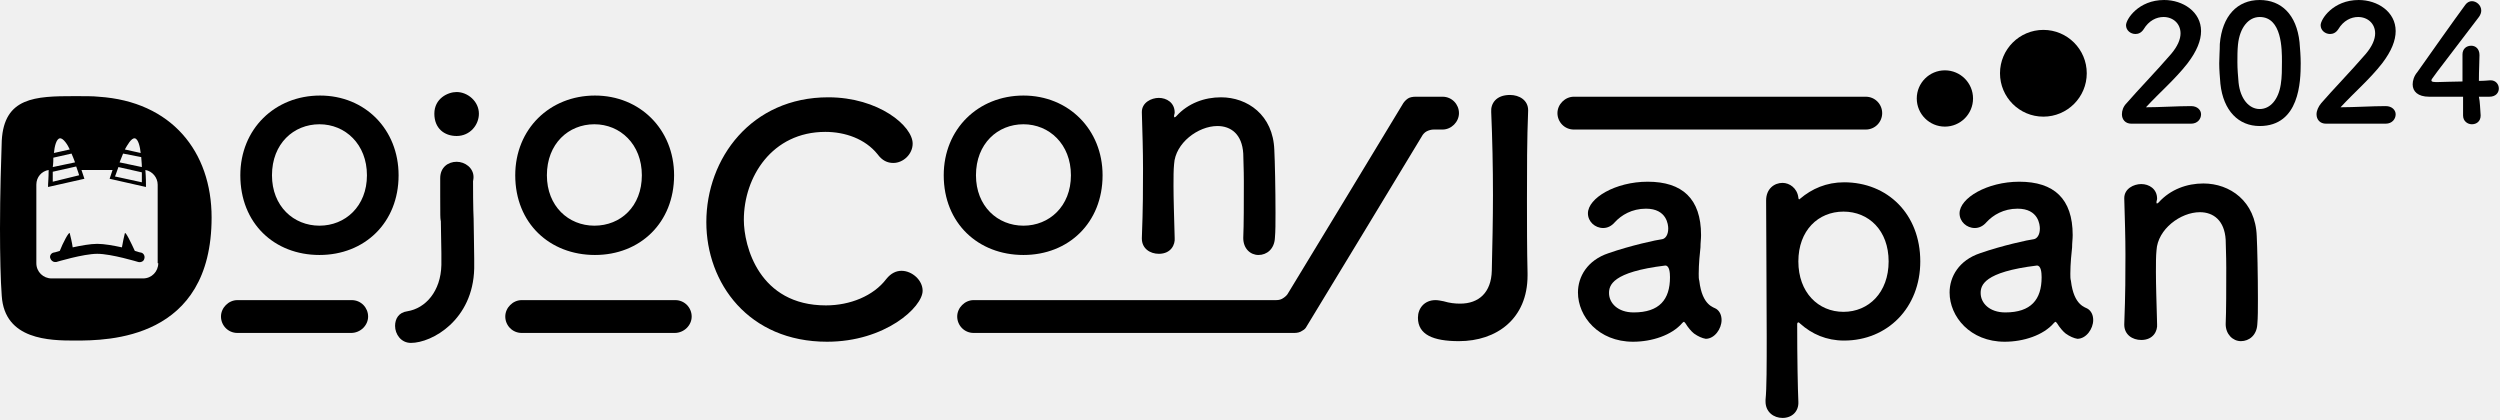
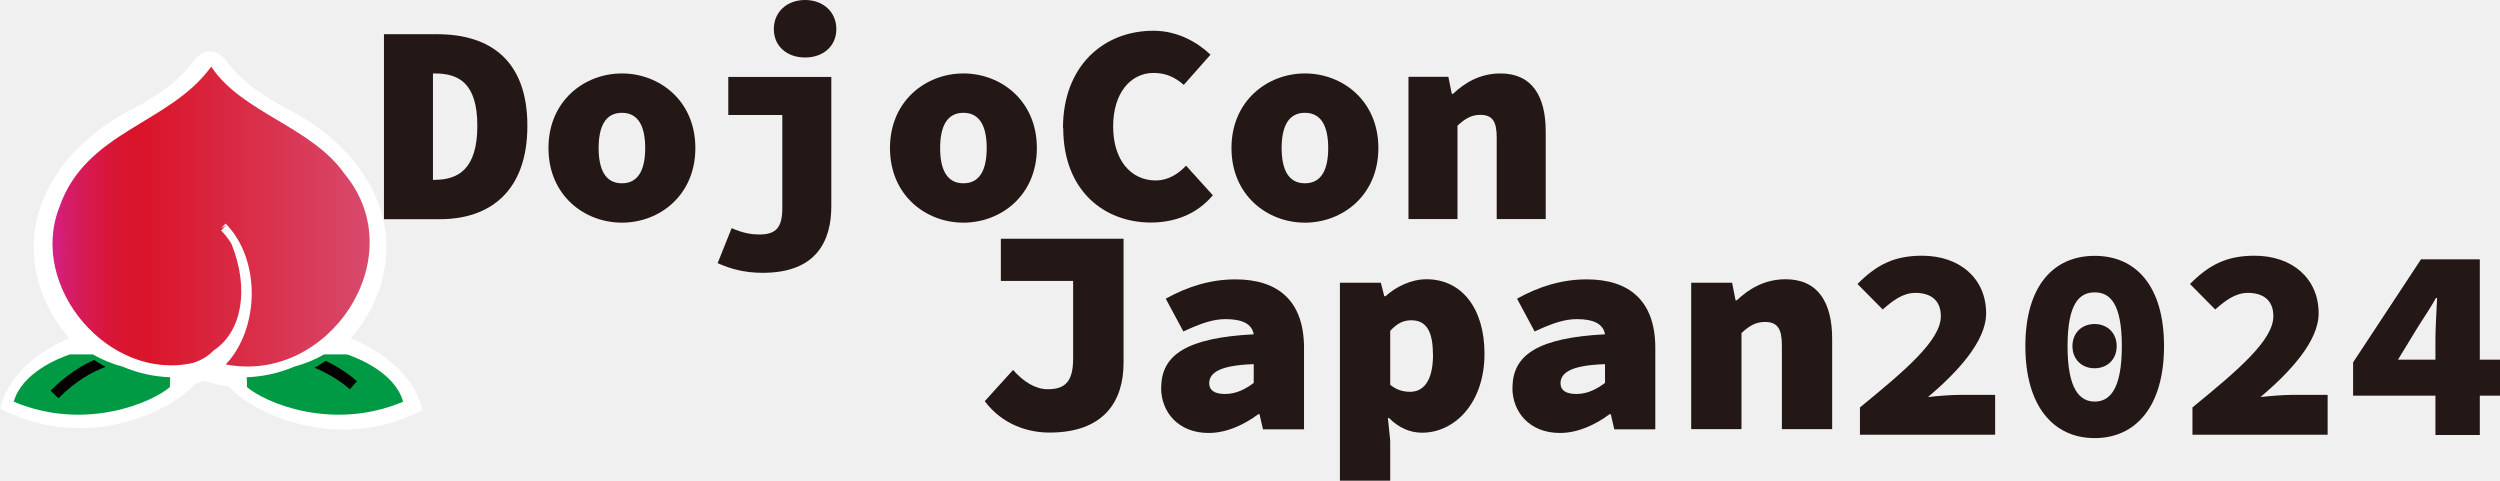
- <svg xmlns="http://www.w3.org/2000/svg" version="1.1" baseProfile="basic" id="レイヤー_1" x="0px" y="0px" viewBox="0 0 426.5 71.5" xml:space="preserve">
-   <g>
-     <path d="M59.9,56.8H40.5c-1.6,0-2.8-1.3-2.8-2.8s1.3-2.8,2.8-2.8h19.5c1.6,0,2.8,1.3,2.8,2.8S61.5,56.8,59.9,56.8z" />
-     <path d="M115.1,56.8H89c-1.6,0-2.8-1.3-2.8-2.8s1.3-2.8,2.8-2.8h26.2c1.6,0,2.8,1.3,2.8,2.8S116.7,56.8,115.1,56.8z" />
+ <svg xmlns="http://www.w3.org/2000/svg" id="_レイヤー_2" data-name="レイヤー 2" viewBox="0 0 194.36 37.37">
+   <defs>
+     <style>
+       .cls-1 {
+         fill: #094;
+       }
+ 
+       .cls-1, .cls-2, .cls-3, .cls-4, .cls-5 {
+         stroke-width: 0px;
+       }
+ 
+       .cls-2 {
+         fill: url(#_名称未設定グラデーション_252);
+       }
+ 
+       .cls-3 {
+         fill: #fff;
+       }
+ 
+       .cls-4 {
+         fill: #231815;
+       }
+ 
+       .cls-5 {
+         fill: #040000;
+       }
+     </style>
+     <linearGradient id="_名称未設定グラデーション_252" data-name="名称未設定グラデーション 252" x1="4.09" y1="16.84" x2="47.47" y2="16.84" gradientUnits="userSpaceOnUse">
+       <stop offset="0" stop-color="#d32087" />
+       <stop offset=".03" stop-color="#d51c66" />
+       <stop offset=".07" stop-color="#d7194c" />
+       <stop offset=".1" stop-color="#d81639" />
+       <stop offset=".14" stop-color="#d9152d" />
+       <stop offset=".17" stop-color="#da152a" />
+       <stop offset="1" stop-color="#d683b4" />
+       <stop offset="1" stop-color="#e75b33" />
+       <stop offset="1" stop-color="#e75b33" />
+       <stop offset="1" stop-color="#ed802e" />
+     </linearGradient>
+   </defs>
+   <g id="_レイヤー_1-2" data-name="レイヤー 1">
    <g>
-       <path d="M41,29.9c0-7.9,5.9-13.6,13.6-13.6S68,22.1,68,29.9c0,8.1-5.8,13.6-13.5,13.6S41,38.1,41,29.9z M62.6,29.9    c0-5.3-3.7-8.7-8.1-8.7c-4.4,0-8.1,3.3-8.1,8.7c0,5.3,3.7,8.6,8.1,8.6S62.6,35.2,62.6,29.9z" />
-       <path d="M75.3,43.2c0-1.7-0.1-4.2-0.1-6c0,0-0.1,2.5-0.1-3.8c0-1.1,0-2.1,0-3c0-1.9,1.4-2.8,2.8-2.8c1.4,0,2.9,1,2.9,2.7    c0,0.1,0,0.1,0,0.1c-0.1,1.8-0.1-2.6-0.1,0.1c0,5.3,0.1,6.8,0.1,6.8c0,1.4,0.1,4.7,0.1,6.8c0,0.5,0,1.1,0,1.7    c-0.2,8.8-7.2,12.7-10.8,12.7c-1.7,0-2.7-1.5-2.7-2.9c0-1.2,0.6-2.3,2.1-2.5c3.1-0.5,5.7-3.4,5.8-7.9    C75.3,44.4,75.3,43.7,75.3,43.2z M74.1,19.4c0-2.6,2.3-3.7,3.8-3.7c1.9,0,3.8,1.6,3.8,3.7c0,1.9-1.5,3.8-3.8,3.8    C75.8,23.2,74.1,21.9,74.1,19.4z" />
-       <path d="M87.9,29.9c0-7.9,5.9-13.6,13.6-13.6s13.5,5.8,13.5,13.6c0,8.1-5.8,13.6-13.5,13.6S87.9,38.1,87.9,29.9z M109.5,29.9    c0-5.3-3.7-8.7-8.1-8.7c-4.4,0-8.1,3.3-8.1,8.7c0,5.3,3.7,8.6,8.1,8.6C105.9,38.5,109.5,35.2,109.5,29.9z" />
-       <path d="M141.1,58.3c-13.4,0-20.6-10-20.6-20.4c0-10.9,7.7-21.3,20.8-21.3c8.6,0,14.4,4.9,14.4,7.9c0,1.8-1.6,3.3-3.3,3.3    c-1,0-1.9-0.4-2.7-1.5c-2.1-2.6-5.5-3.8-8.9-3.8c-9.1,0-13.9,7.7-13.9,15c0,4.5,2.6,14.6,14,14.6c4.1,0,8.1-1.6,10.3-4.5    c0.8-1,1.7-1.4,2.6-1.4c1.8,0,3.6,1.6,3.6,3.4C157.4,52.4,151,58.3,141.1,58.3z" />
-       <path d="M161,29.9c0-7.9,5.9-13.6,13.6-13.6s13.5,5.8,13.5,13.6c0,8.1-5.8,13.6-13.5,13.6S161,38.1,161,29.9z M182.7,29.9    c0-5.3-3.7-8.7-8.1-8.7c-4.4,0-8.1,3.3-8.1,8.7c0,5.3,3.7,8.6,8.1,8.6S182.7,35.2,182.7,29.9z" />
-       <path d="M212.1,40.6c0.1-2.2,0.1-6.3,0.1-9.6c0-2.2-0.1-4-0.1-4.8c-0.2-3.3-2.1-4.7-4.4-4.7c-3.3,0-7.2,2.9-7.4,6.5    c-0.1,1-0.1,2.2-0.1,3.7c0,2.2,0.1,5.1,0.2,8.9c0.1,1.1-0.6,2.7-2.7,2.7c-1.5,0-2.9-0.9-2.9-2.6c0-0.1,0-0.1,0-0.1    c0.2-5.1,0.2-8.7,0.2-11.8c0-3.2-0.1-6-0.2-9.6c0-0.1,0-0.1,0-0.1c0-1.6,1.6-2.4,2.9-2.4c1.3,0,2.7,0.8,2.7,2.5    c0,0.2-0.1,0.4-0.1,0.5c0,0.1,0,0.1,0,0.2c0,0.1,0,0.1,0.1,0.1c0.1,0,0.2-0.1,0.3-0.2c2-2.2,4.8-3.2,7.6-3.2c4.5,0,8.9,3,9.1,9    c0.1,1.9,0.2,6.7,0.2,10.7c0,1.7,0,3.2-0.1,4.3c-0.1,1.9-1.4,2.9-2.8,2.9S212.1,42.4,212.1,40.6L212.1,40.6z" />
-       <path d="M254.7,33.3c0-4.8-0.1-9.5-0.3-14.2c-0.1-1.4,0.8-2.9,3.2-2.9c1.6,0,3.1,0.9,3.1,2.6c0,0.1,0,0.1,0,0.1    c-0.2,4.9-0.2,10-0.2,15.2c0,3.7,0,8.5,0.1,12.5c0,0.1,0,0.3,0,0.4c0,7.4-5.3,11.2-11.7,11.2c-4.4,0-7-1.1-7-4c0-1.6,1.1-3,3-3    c0.4,0,0.9,0.1,1.4,0.2c1,0.3,1.9,0.4,2.8,0.4c3.2,0,5.3-1.9,5.4-5.6C254.6,42.1,254.7,37.2,254.7,33.3z" />
-       <path d="M289,56.9c-0.5-0.4-1-1-1.5-1.8c-0.1-0.1-0.2-0.2-0.2-0.2c-0.1,0-0.2,0.1-0.3,0.2c-1.8,2.1-5.2,3.2-8.4,3.2    c-5.9,0-9.4-4.3-9.4-8.4c0-2.7,1.6-5.5,5.2-6.7c3.7-1.3,8.3-2.3,9.2-2.4c0.5-0.1,1-0.7,1-1.8c0-0.6-0.2-3.4-3.8-3.4    c-2.4,0-4.2,1.1-5.3,2.3c-0.6,0.7-1.3,1-2,1c-1.4,0-2.6-1.1-2.6-2.5c0-2.6,4.7-5.4,10.2-5.4c5.9,0,9.1,2.9,9.1,9.1    c0,0.7-0.1,1.3-0.1,2.1c-0.1,0.8-0.3,2.9-0.3,4.5c0,0.5,0,0.9,0.1,1.2c0.5,4.3,2.5,4.5,2.9,4.8c0.6,0.4,0.9,1.1,0.9,1.9    c0,1.5-1.2,3.2-2.7,3.2C290.4,57.7,289.7,57.4,289,56.9z M284.1,45.3c-9.1,1.1-9.6,3.4-9.6,4.7c0,1.7,1.5,3.3,4.2,3.3    c4.4,0,6.2-2.2,6.2-6C284.9,46.5,284.8,45.3,284.1,45.3L284.1,45.3z" />
-       <path d="M306.9,34c0.1,0,0.1,0,0.2-0.1c2-1.7,4.5-2.8,7.5-2.8c7.4,0,13,5.4,13,13.5c0,7.9-5.6,13.5-13,13.5c-3,0-5.5-1.1-7.5-2.9    c-0.1-0.1-0.2-0.2-0.3-0.2c-0.1,0-0.2,0.1-0.2,0.3c0,5.9,0.1,11,0.2,13.2c0.1,1.7-1.1,2.8-2.7,2.8c-1.5,0-2.9-1-2.9-2.8    c0-0.1,0-0.2,0-0.3c0.2-1.9,0.2-6,0.2-10.7c0-8.1-0.1-18.2-0.1-23.3c0-2,1.4-3,2.8-3c1.2,0,2.5,0.9,2.7,2.5    C306.8,33.9,306.9,34,306.9,34z M322.2,44.6c0-5.3-3.4-8.5-7.7-8.5c-4.3,0-7.7,3.2-7.7,8.5c0,5.3,3.4,8.6,7.7,8.6    C318.8,53.2,322.2,49.9,322.2,44.6z" />
-       <path d="M352.4,56.9c-0.5-0.4-1-1-1.5-1.8c-0.1-0.1-0.2-0.2-0.2-0.2c-0.1,0-0.2,0.1-0.3,0.2c-1.8,2.1-5.2,3.2-8.4,3.2    c-5.9,0-9.4-4.3-9.4-8.4c0-2.7,1.6-5.5,5.2-6.7c3.7-1.3,8.3-2.3,9.2-2.4c0.5-0.1,1-0.7,1-1.8c0-0.6-0.2-3.4-3.8-3.4    c-2.4,0-4.2,1.1-5.3,2.3c-0.6,0.7-1.3,1-2,1c-1.4,0-2.6-1.1-2.6-2.5c0-2.6,4.7-5.4,10.2-5.4c5.9,0,9.1,2.9,9.1,9.1    c0,0.7-0.1,1.3-0.1,2.1c-0.1,0.8-0.3,2.9-0.3,4.5c0,0.5,0,0.9,0.1,1.2c0.5,4.3,2.5,4.5,2.9,4.8c0.6,0.4,0.9,1.1,0.9,1.9    c0,1.5-1.2,3.2-2.7,3.2C353.8,57.7,353.1,57.4,352.4,56.9z M347.5,45.3c-9.1,1.1-9.6,3.4-9.6,4.7c0,1.7,1.5,3.3,4.2,3.3    c4.4,0,6.2-2.2,6.2-6C348.3,46.5,348.2,45.3,347.5,45.3L347.5,45.3z" />
-       <path d="M379.7,55.3c0.1-2.2,0.1-6.3,0.1-9.6c0-2.2-0.1-4-0.1-4.8c-0.2-3.3-2.1-4.7-4.4-4.7c-3.3,0-7.2,2.9-7.4,6.5    c-0.1,1-0.1,2.2-0.1,3.7c0,2.2,0.1,5.1,0.2,8.9c0.1,1.1-0.6,2.7-2.7,2.7c-1.5,0-2.9-0.9-2.9-2.6c0-0.1,0-0.1,0-0.1    c0.2-5.1,0.2-8.7,0.2-11.8c0-3.2-0.1-6-0.2-9.6c0-0.1,0-0.1,0-0.1c0-1.6,1.6-2.4,2.9-2.4c1.3,0,2.7,0.8,2.7,2.5    c0,0.2-0.1,0.4-0.1,0.5c0,0.1,0,0.1,0,0.2c0,0.1,0,0.1,0.1,0.1c0.1,0,0.2-0.1,0.3-0.2c2-2.2,4.8-3.2,7.6-3.2c4.5,0,8.9,3,9.1,9    c0.1,1.9,0.2,6.7,0.2,10.7c0,1.7,0,3.2-0.1,4.3c-0.1,1.9-1.4,2.9-2.8,2.9S379.7,57,379.7,55.3L379.7,55.3z" />
-       <path d="M363.6,21.1c-1,0-1.6-0.7-1.6-1.6c0-0.6,0.2-1.3,0.8-1.9c1.9-2.2,5.1-5.5,7.6-8.4c1.1-1.3,1.6-2.5,1.6-3.5    c0-1.7-1.3-2.8-2.9-2.8c-1.2,0-2.5,0.6-3.4,2.1c-0.4,0.6-0.9,0.8-1.4,0.8c-0.8,0-1.6-0.6-1.6-1.5c0-1,2.1-4.3,6.5-4.3    c3.2,0,6.3,2,6.3,5.3c0,1.6-0.7,3.4-2.3,5.5c-2.1,2.7-4.8,5-7.1,7.5c2.3,0,5.4-0.2,7.7-0.2c1.1,0,1.7,0.7,1.7,1.4    c0,0.8-0.6,1.6-1.7,1.6H363.6z" />
-       <path d="M378.8,14.3c-0.1-1.2-0.2-2.4-0.2-3.5c0-1.1,0.1-2.1,0.1-3.3c0.4-4.8,3-7.5,6.8-7.5c3.7,0,6.3,2.5,6.8,7.2    c0.1,1.2,0.2,2.4,0.2,3.6c0,3.1-0.2,10.7-7,10.7C381.9,21.5,379.3,18.9,378.8,14.3z M389.1,14.4c0.2-1.2,0.2-2.6,0.2-3.9    c0-2.1,0-7.6-3.8-7.6c-1.9,0-3.4,1.8-3.7,4.7c-0.1,1-0.1,2-0.1,3c0,1.2,0.1,2.3,0.2,3.5c0.3,2.8,1.8,4.5,3.6,4.5    C387.3,18.6,388.7,17,389.1,14.4z" />
-       <path d="M396.8,21.1c-1,0-1.6-0.7-1.6-1.6c0-0.6,0.3-1.3,0.8-1.9c1.9-2.2,5.1-5.5,7.6-8.4c1.1-1.3,1.6-2.5,1.6-3.5    c0-1.7-1.3-2.8-2.9-2.8c-1.2,0-2.5,0.6-3.4,2.1c-0.4,0.6-0.9,0.8-1.4,0.8c-0.8,0-1.6-0.6-1.6-1.5c0-1,2.1-4.3,6.5-4.3    c3.2,0,6.3,2,6.3,5.3c0,1.6-0.7,3.4-2.3,5.5c-2.1,2.7-4.8,5-7.1,7.5c2.3,0,5.4-0.2,7.7-0.2c1.1,0,1.7,0.7,1.7,1.4    c0,0.8-0.6,1.6-1.7,1.6H396.8z" />
-       <path d="M423.2,19.7C423.2,19.8,423.2,19.8,423.2,19.7c0,1-0.7,1.5-1.5,1.5c-0.7,0-1.5-0.5-1.5-1.5c0-1,0-2.1,0-3.2    c-2.7,0-5.5,0-5.8,0c-1.9,0-2.8-0.9-2.8-2.1c0-0.6,0.2-1.4,0.8-2.1c1.7-2.4,6.2-8.8,8.2-11.5c0.3-0.4,0.7-0.6,1.1-0.6    c0.8,0,1.6,0.7,1.6,1.6c0,0.3-0.1,0.7-0.4,1.1c-8.1,10.6-8.1,10.6-8.1,10.8c0,0.3,0.4,0.3,1.1,0.3c0.9,0,2.6-0.1,4.2-0.1    c0-1.1,0-2.2,0-3c0-0.6,0-1.1,0-1.5c0,0,0-0.1,0-0.1c0-1,0.7-1.5,1.5-1.5c0.7,0,1.4,0.5,1.4,1.6c0,1.3-0.1,2.4-0.1,4.4    c1,0,1.8-0.1,1.9-0.1c0,0,0.1,0,0.1,0c0.9,0,1.4,0.7,1.4,1.4c0,0.7-0.5,1.4-1.6,1.4c-0.3,0-1,0-1.8,0    C423.1,17.4,423.1,18.5,423.2,19.7z" />
-       <path d="M222.2,56.4c-0.4,0.3-0.9,0.4-1.4,0.4c-0.4,0-54.7,0-54.7,0c-1.6,0-2.8-1.3-2.8-2.8s1.3-2.8,2.8-2.8c0,0,51.1,0,51.6,0    c0.5,0,0.9-0.1,1.3-0.4c0.3-0.2,0.6-0.5,0.7-0.7c0.2-0.3,19.6-32.3,19.7-32.5c0.2-0.3,0.5-0.6,0.8-0.8c0.3-0.2,0.8-0.3,1.3-0.3    c0.5,0,4.6,0,4.6,0c1.6,0,2.8,1.3,2.8,2.8s-1.3,2.8-2.8,2.8c0,0-1.1,0-1.5,0c-0.4,0-0.8,0.1-1.2,0.3s-0.7,0.6-0.8,0.8    c-0.1,0.2-19.5,32.2-19.7,32.5C222.8,55.9,222.6,56.2,222.2,56.4z" />
-       <path d="M318.3,22.1h-49.8c-1.6,0-2.8-1.3-2.8-2.8s1.3-2.8,2.8-2.8h49.8c1.6,0,2.8,1.3,2.8,2.8S319.9,22.1,318.3,22.1z" />
-       <circle cx="331.8" cy="16.8" r="4.8" />
-       <circle cx="348.6" cy="12.5" r="7.4" />
      <g>
-         <path d="M24.1,43.1c-0.1,0-0.5-0.1-1.1-0.3c-0.6-1.3-1.6-3.4-1.7-3c-0.1,0.4-0.4,1.7-0.5,2.4c-1.4-0.3-3-0.6-4.2-0.6     c-1.2,0-2.8,0.3-4.2,0.6c-0.1-0.8-0.4-2-0.5-2.4c-0.1-0.4-1.2,1.7-1.7,3c-0.6,0.2-1,0.3-1.1,0.3c-0.4,0.1-0.7,0.6-0.5,1     c0.1,0.3,0.4,0.6,0.8,0.6c0.1,0,0.2,0,0.2,0c0,0,4.6-1.4,7-1.4c2.4,0,7,1.4,7,1.4c0.4,0.1,0.9-0.1,1-0.5     C24.8,43.7,24.5,43.2,24.1,43.1z" />
-         <path d="M16.8,16.5c-0.8-0.1-2.4-0.1-4.1-0.1c-6.7,0-12,0.2-12.4,7.6C0.2,26.9,0,33.1,0,39c0,4.5,0.1,8.9,0.3,11.5     c0.5,7.5,8.2,7.6,12.5,7.6c5.6,0,23.3-0.1,23.3-21C36.1,25.9,29.3,17.3,16.8,16.5z M23,23.6c0.6,0.1,0.9,1.5,1,2.5l-2.7-0.6     C21.7,24.8,22.4,23.5,23,23.6z M21,26.2l3.1,0.6c0,0,0,0,0,0.1c0,0.3,0.1,0.9,0.1,1.6l-3.8-0.8C20.6,27.2,20.8,26.7,21,26.2z      M20.2,28.5l4,0.9c0,0.9,0,1.7,0,1.7l-4.6-1C19.7,30,19.9,29.3,20.2,28.5z M10.2,23.6c0.6-0.1,1.4,1.2,1.7,1.9l-2.7,0.6     C9.3,25,9.6,23.7,10.2,23.6z M9.1,26.9C9.1,26.9,9.1,26.9,9.1,26.9l3.1-0.7c0.2,0.4,0.4,1,0.6,1.5L9,28.5     C9.1,27.9,9.1,27.2,9.1,26.9z M9,29.3l4-0.9c0.3,0.8,0.5,1.5,0.5,1.5L9,31C9,31,9,30.2,9,29.3z M27,44.9c0,1.4-1.1,2.6-2.6,2.6     H8.8c-1.4,0-2.6-1.1-2.6-2.6V31.5c0-1.3,0.9-2.3,2.1-2.5c0,1.2-0.1,2.4-0.1,2.5l0,0.4l6.2-1.4l-0.1-0.3c0-0.1-0.2-0.5-0.4-1.2     h5.3c-0.2,0.7-0.4,1.1-0.4,1.2l-0.1,0.3l6.2,1.4l0-0.4c0-0.1,0-1.3-0.1-2.5c1.2,0.2,2.1,1.3,2.1,2.5V44.9z" />
+         <path class="cls-3" d="M27.25,26.31c.67-.76,1.24-1.59,1.69-2.49.7-1.42,1.1-3,1.1-4.65,0-1.15-.22-2.26-.6-3.3-.57-1.56-1.52-2.97-2.67-4.17-1.15-1.21-2.52-2.22-3.96-2.98h0s0,0,0,0c-1.33-.67-2.31-1.29-3.03-1.83-.54-.4-.94-.76-1.26-1.08-.23-.24-.42-.45-.57-.63-.12-.14-.22-.27-.32-.39-.07-.09-.14-.18-.22-.26-.06-.06-.12-.13-.19-.19-.11-.09-.23-.18-.39-.25-.15-.07-.33-.1-.5-.1-.12,0-.24.02-.36.05-.11.03-.21.08-.3.13-.08.05-.16.11-.22.16-.12.11-.22.22-.32.33-.17.2-.33.42-.55.67-.16.19-.36.41-.61.64-.37.36-.86.77-1.53,1.23-.67.46-1.51.97-2.59,1.52h0s0,0,0,0c-1.92,1.02-3.71,2.47-5.04,4.25-.66.89-1.21,1.86-1.59,2.9-.38,1.04-.6,2.15-.6,3.3,0,1.65.4,3.22,1.1,4.65.44.89,1.01,1.71,1.67,2.47-1.1.45-4.6,2.15-5.37,5.49,7.15,3.66,13.89-.29,15.13-1.94.15-.04.31-.08.46-.14.1-.03.19-.07.29-.11.62.22,1.25.37,1.89.45,1.42,1.71,8.04,5.44,15.06,1.85-.82-3.59-4.82-5.28-5.57-5.57Z" />
+         <path class="cls-1" d="M13.24,29.33c-1.31-.05-2.55-.33-3.72-.83-.83-.22-1.6-.54-2.31-.95h-1.77c-.89.3-3.75,1.44-4.37,3.68,5.55,2.34,10.79.04,12.14-1.14,0-.25,0-.51.02-.77Z" />
+         <path class="cls-5" d="M4.54,30.96l-.6-.59c1.16-1.18,2.34-1.92,3.38-2.39.22.15.45.3.7.44.06.03.12.07.19.1-1.07.4-2.36,1.12-3.66,2.44Z" />
+         <path class="cls-1" d="M19.17,29.33c1.31-.05,2.55-.33,3.72-.83.83-.22,1.6-.54,2.31-.95h1.77c.89.3,3.75,1.44,4.37,3.68-5.55,2.34-10.79.04-12.14-1.14,0-.25,0-.51-.02-.77Z" />
+         <path class="cls-5" d="M27.19,30.26c-.85-.76-1.86-1.3-2.73-1.67.3-.17.59-.34.86-.53.8.38,1.66.89,2.43,1.58l-.56.63Z" />
+         <path class="cls-2" d="M26.83,13.58c-2.57-3.74-8.01-4.78-10.41-8.4-3.25,4.5-9.74,4.97-11.81,10.94-2.42,6.2,3.87,13.55,10.37,12.1.65-.19,1.2-.53,1.65-.99,2.18-1.44,2.78-4.78,1.36-8.28-.21-.36-.47-.7-.8-1.03l.4-.42c-.13.09-.26.17-.4.24l.35-.36c2.8,2.84,2.61,8.23.01,10.95,7.98,1.56,14.58-8.28,9.28-14.76Z" />
+       </g>
+       <g>
+         <g>
+           <path class="cls-4" d="M29.85,2.66h4.14c4.12,0,7.01,2.04,7.01,7.12s-2.9,7.26-6.79,7.26h-4.36V2.66ZM33.79,13.98c1.84,0,3.32-.84,3.32-4.2s-1.48-4.07-3.32-4.07h-.13v8.28h.13Z" />
+           <path class="cls-4" d="M42.64,11.51c0-3.67,2.79-5.8,5.71-5.8s5.71,2.12,5.71,5.8-2.79,5.8-5.71,5.8-5.71-2.12-5.71-5.8ZM50.16,11.51c0-1.68-.53-2.74-1.81-2.74s-1.81,1.06-1.81,2.74.53,2.74,1.81,2.74,1.81-1.06,1.81-2.74Z" />
+           <path class="cls-4" d="M55.8,20.44l1.08-2.7c.93.4,1.57.49,2.15.49,1.35,0,1.79-.58,1.79-2.08v-7.21h-4.2v-2.96h8.01v10.05c0,2.7-1.15,5.18-5.33,5.18-1.44,0-2.52-.31-3.5-.75ZM60.16,2.26c0-1.33,1.02-2.26,2.43-2.26s2.43.93,2.43,2.26-1.02,2.21-2.43,2.21-2.43-.88-2.43-2.21Z" />
+           <path class="cls-4" d="M69.19,11.51c0-3.67,2.79-5.8,5.71-5.8s5.71,2.12,5.71,5.8-2.79,5.8-5.71,5.8-5.71-2.12-5.71-5.8ZM76.71,11.51c0-1.68-.53-2.74-1.81-2.74s-1.81,1.06-1.81,2.74.53,2.74,1.81,2.74,1.81-1.06,1.81-2.74Z" />
+           <path class="cls-4" d="M82.64,9.96c0-4.82,3.14-7.57,7.04-7.57,1.86,0,3.41.89,4.43,1.86l-2.08,2.35c-.66-.58-1.37-.93-2.35-.93-1.77,0-3.14,1.55-3.14,4.16s1.37,4.2,3.32,4.2c.93,0,1.73-.49,2.35-1.15l2.08,2.3c-1.19,1.42-2.88,2.12-4.82,2.12-3.58,0-6.81-2.43-6.81-7.35Z" />
+           <path class="cls-4" d="M95.74,11.51c0-3.67,2.79-5.8,5.71-5.8s5.71,2.12,5.71,5.8-2.79,5.8-5.71,5.8-5.71-2.12-5.71-5.8ZM103.26,11.51c0-1.68-.53-2.74-1.81-2.74s-1.81,1.06-1.81,2.74.53,2.74,1.81,2.74,1.81-1.06,1.81-2.74Z" />
+           <path class="cls-4" d="M109.5,5.97h3.1l.27,1.33h.09c.88-.84,2.08-1.59,3.69-1.59,2.46,0,3.52,1.77,3.52,4.51v6.81h-3.81v-6.33c0-1.24-.31-1.77-1.28-1.77-.71,0-1.19.31-1.77.84v7.26h-3.81V5.97Z" />
+         </g>
+         <g>
+           <path class="cls-4" d="M144.58,31.69c3.64-2.97,6.31-5.26,6.31-7.11,0-1.23-.78-1.81-1.98-1.81-1.01,0-1.81.65-2.54,1.29l-1.96-1.98c1.49-1.51,2.87-2.2,5.02-2.2,2.93,0,4.98,1.77,4.98,4.48,0,2.2-2.28,4.61-4.52,6.51.75-.09,1.79-.17,2.46-.17h2.76v3.1h-10.51v-2.11Z" />
+           <path class="cls-4" d="M157.46,26.91c0-4.67,2.18-7.02,5.39-7.02s5.39,2.35,5.39,7.02-2.18,7.15-5.39,7.15-5.39-2.48-5.39-7.15ZM164.96,26.91c0-3.4-.97-4.18-2.11-4.18s-2.11.78-2.11,4.18.97,4.31,2.11,4.31,2.11-.9,2.11-4.31ZM161.12,26.91c0-1.03.73-1.72,1.72-1.72s1.72.69,1.72,1.72-.73,1.72-1.72,1.72-1.72-.69-1.72-1.72Z" />
+           <path class="cls-4" d="M170.43,31.69c3.64-2.97,6.31-5.26,6.31-7.11,0-1.23-.78-1.81-1.98-1.81-1.01,0-1.81.65-2.54,1.29l-1.96-1.98c1.49-1.51,2.87-2.2,5.02-2.2,2.93,0,4.98,1.77,4.98,4.48,0,2.2-2.28,4.61-4.52,6.51.75-.09,1.79-.17,2.46-.17h2.76v3.1h-10.51v-2.11Z" />
+           <path class="cls-4" d="M189.34,26.4c0-.93.09-2.3.13-3.23h-.09c-.45.82-1.03,1.64-1.53,2.46l-1.42,2.33h7.93v2.8h-11.42v-2.59l5.28-8.01h4.57v13.66h-3.45v-7.41Z" />
+         </g>
+         <g>
+           <path class="cls-4" d="M90.28,30.13c0-2.55,2-3.87,7.19-4.14-.14-.82-.91-1.18-2.19-1.18-.96,0-1.91.32-3.28.96l-1.37-2.55c1.73-.96,3.51-1.5,5.42-1.5,3.23,0,5.33,1.59,5.33,5.33v6.33h-3.19l-.27-1.18h-.09c-1.11.82-2.46,1.46-3.87,1.46-2.37,0-3.69-1.64-3.69-3.51ZM97.47,29.77v-1.46c-2.78.09-3.46.73-3.46,1.5,0,.52.41.82,1.23.82.91,0,1.62-.41,2.23-.86Z" />
+           <path class="cls-4" d="M104.16,21.98h3.19l.27,1.05h.09c.86-.77,2.03-1.32,3.19-1.32,2.75,0,4.51,2.28,4.51,5.78,0,3.91-2.37,6.15-4.85,6.15-.98,0-1.84-.41-2.57-1.14h-.09l.18,1.73v3.14h-3.91v-15.39ZM111.4,27.54c0-1.87-.57-2.64-1.68-2.64-.61,0-1.09.23-1.64.82v4.19c.48.41,1.02.55,1.55.55.96,0,1.78-.73,1.78-2.91Z" />
+           <path class="cls-4" d="M117.59,30.13c0-2.55,2-3.87,7.19-4.14-.14-.82-.91-1.18-2.19-1.18-.96,0-1.91.32-3.28.96l-1.37-2.55c1.73-.96,3.51-1.5,5.42-1.5,3.23,0,5.33,1.59,5.33,5.33v6.33h-3.19l-.27-1.18h-.09c-1.11.82-2.46,1.46-3.87,1.46-2.37,0-3.69-1.64-3.69-3.51ZM124.78,29.77v-1.46c-2.78.09-3.46.73-3.46,1.5,0,.52.41.82,1.23.82.91,0,1.62-.41,2.23-.86Z" />
+           <path class="cls-4" d="M131.47,21.98h3.19l.27,1.37h.09c.91-.86,2.14-1.64,3.8-1.64,2.53,0,3.62,1.82,3.62,4.64v7.01h-3.91v-6.51c0-1.27-.32-1.82-1.32-1.82-.73,0-1.23.32-1.82.86v7.47h-3.91v-11.38Z" />
+           <path class="cls-4" d="M76.55,31.2l2.21-2.44c.84.96,1.78,1.5,2.69,1.5,1.27,0,1.98-.5,1.98-2.37v-6.05h-5.62v-3.28h9.54v9.65c0,2.96-1.5,5.42-5.76,5.42-1.64,0-3.64-.59-5.03-2.44Z" />
+         </g>
      </g>
    </g>
  </g>
</svg>
